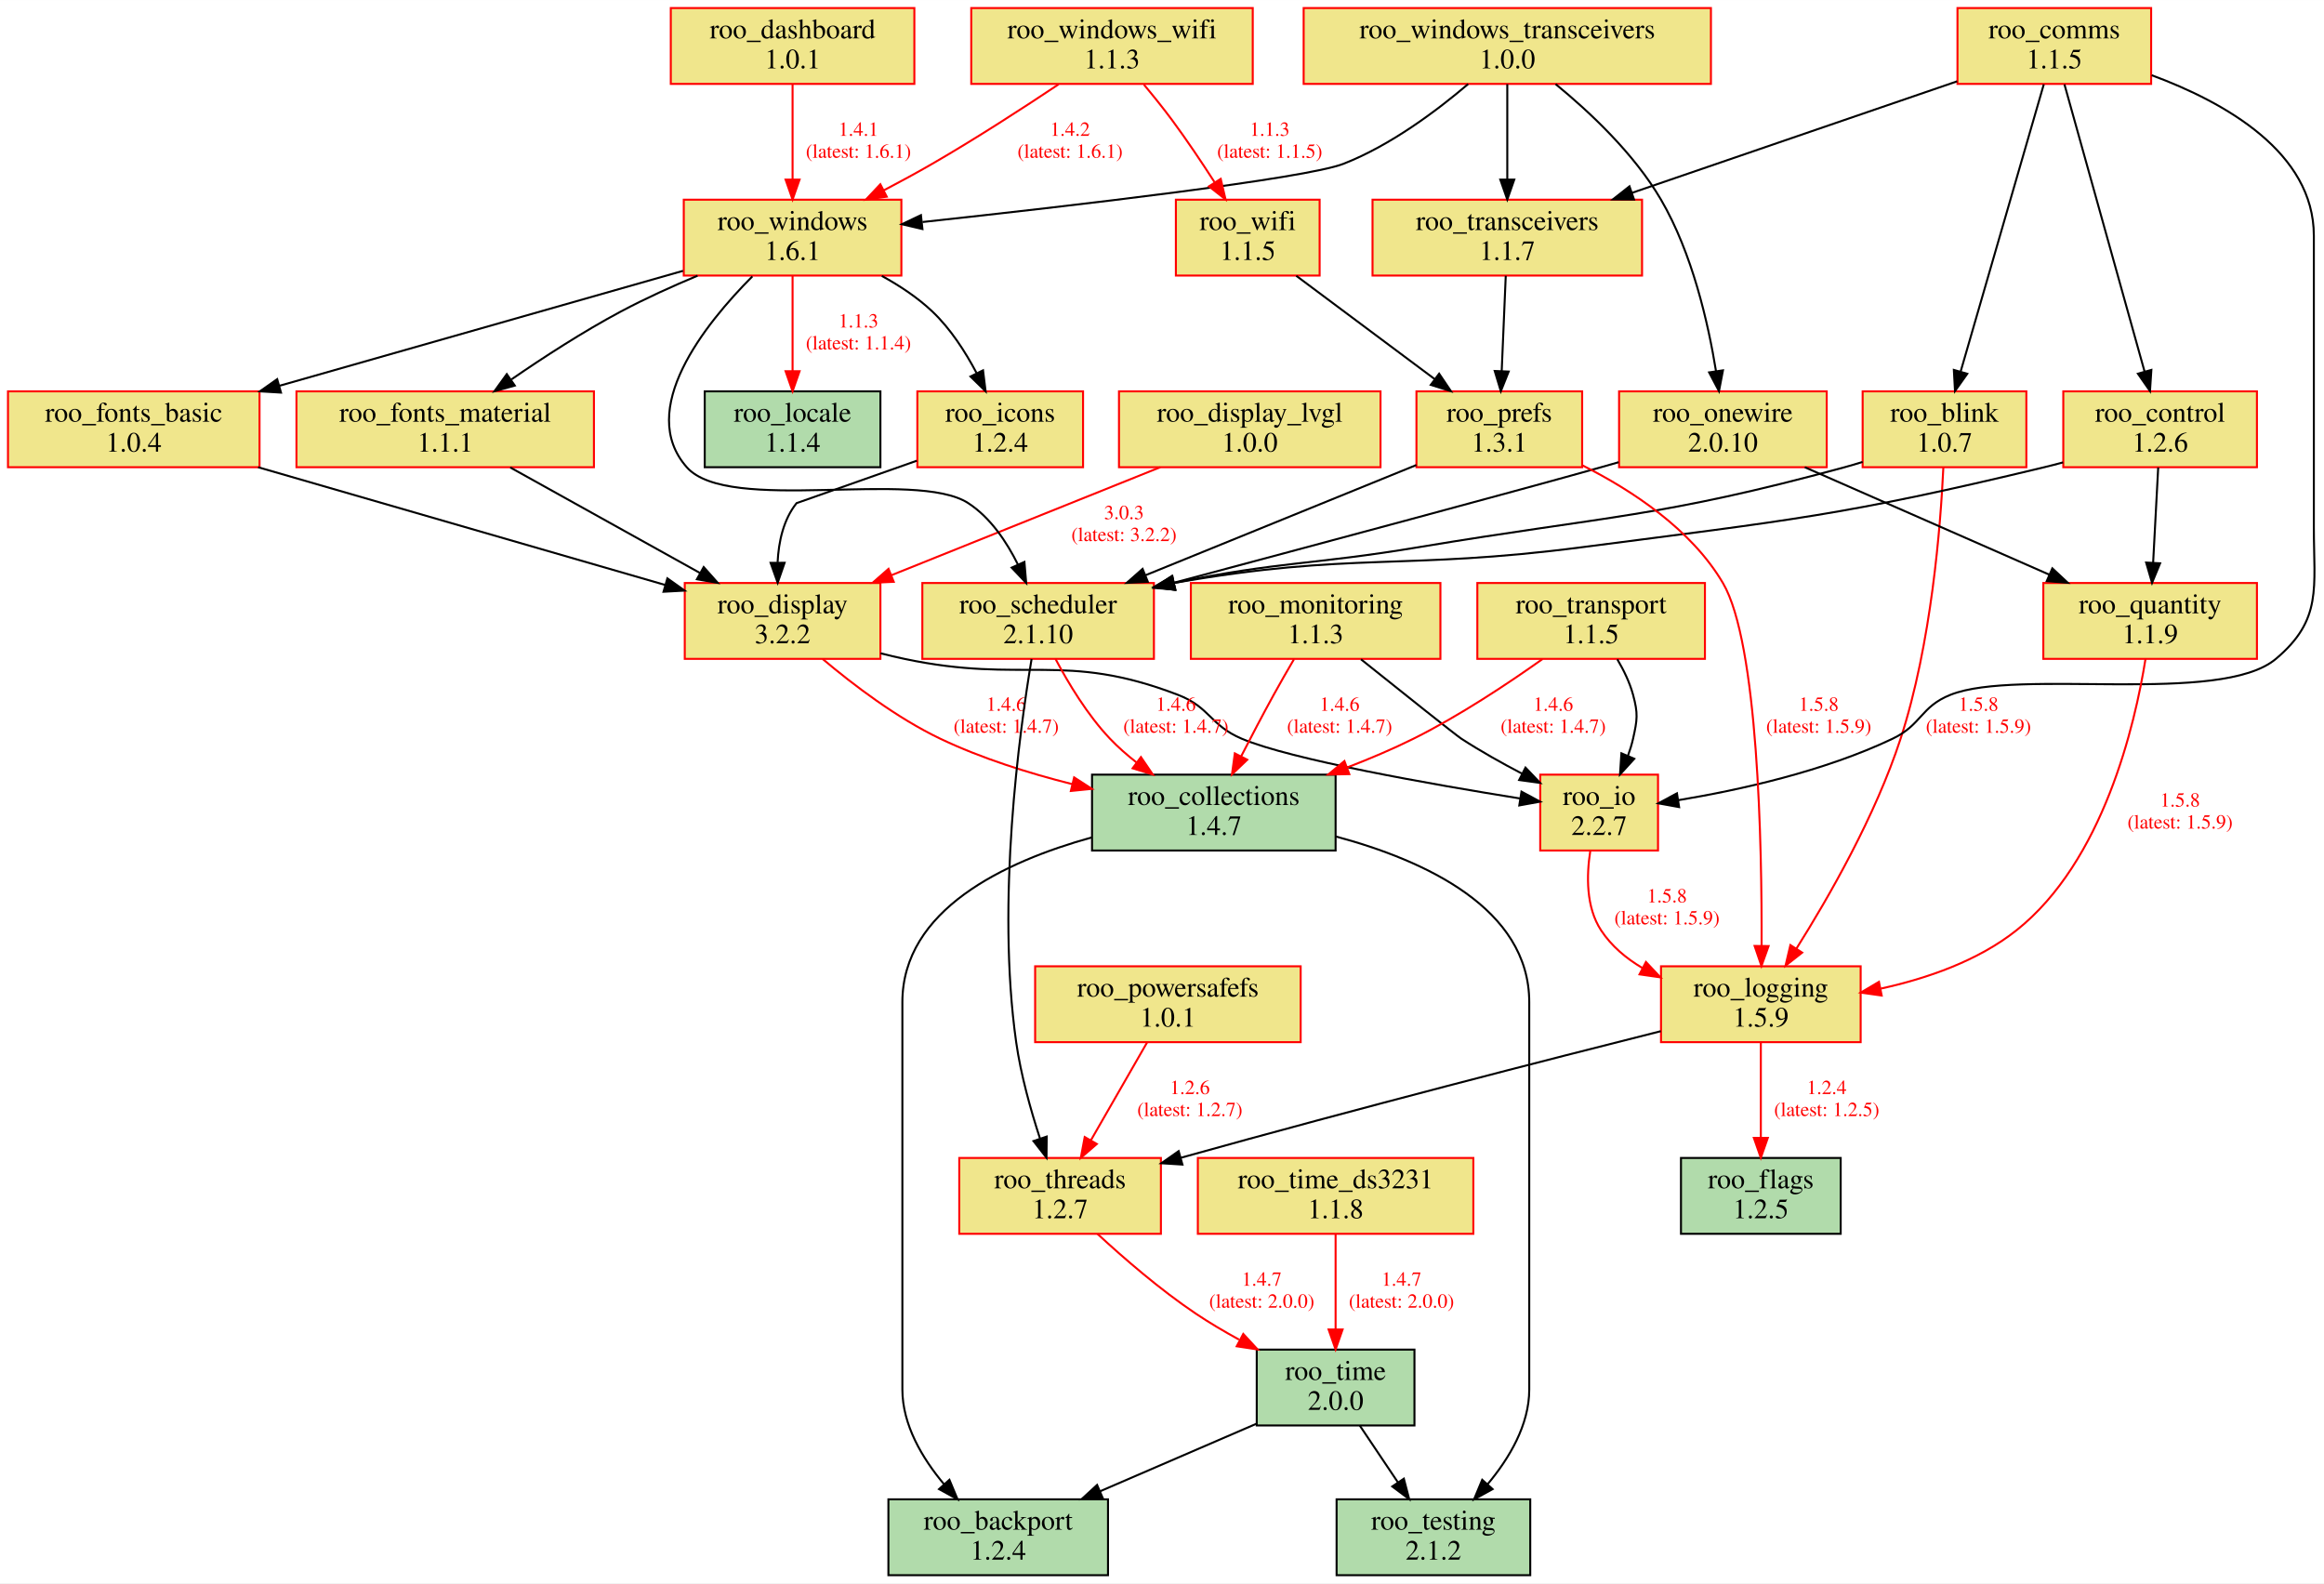
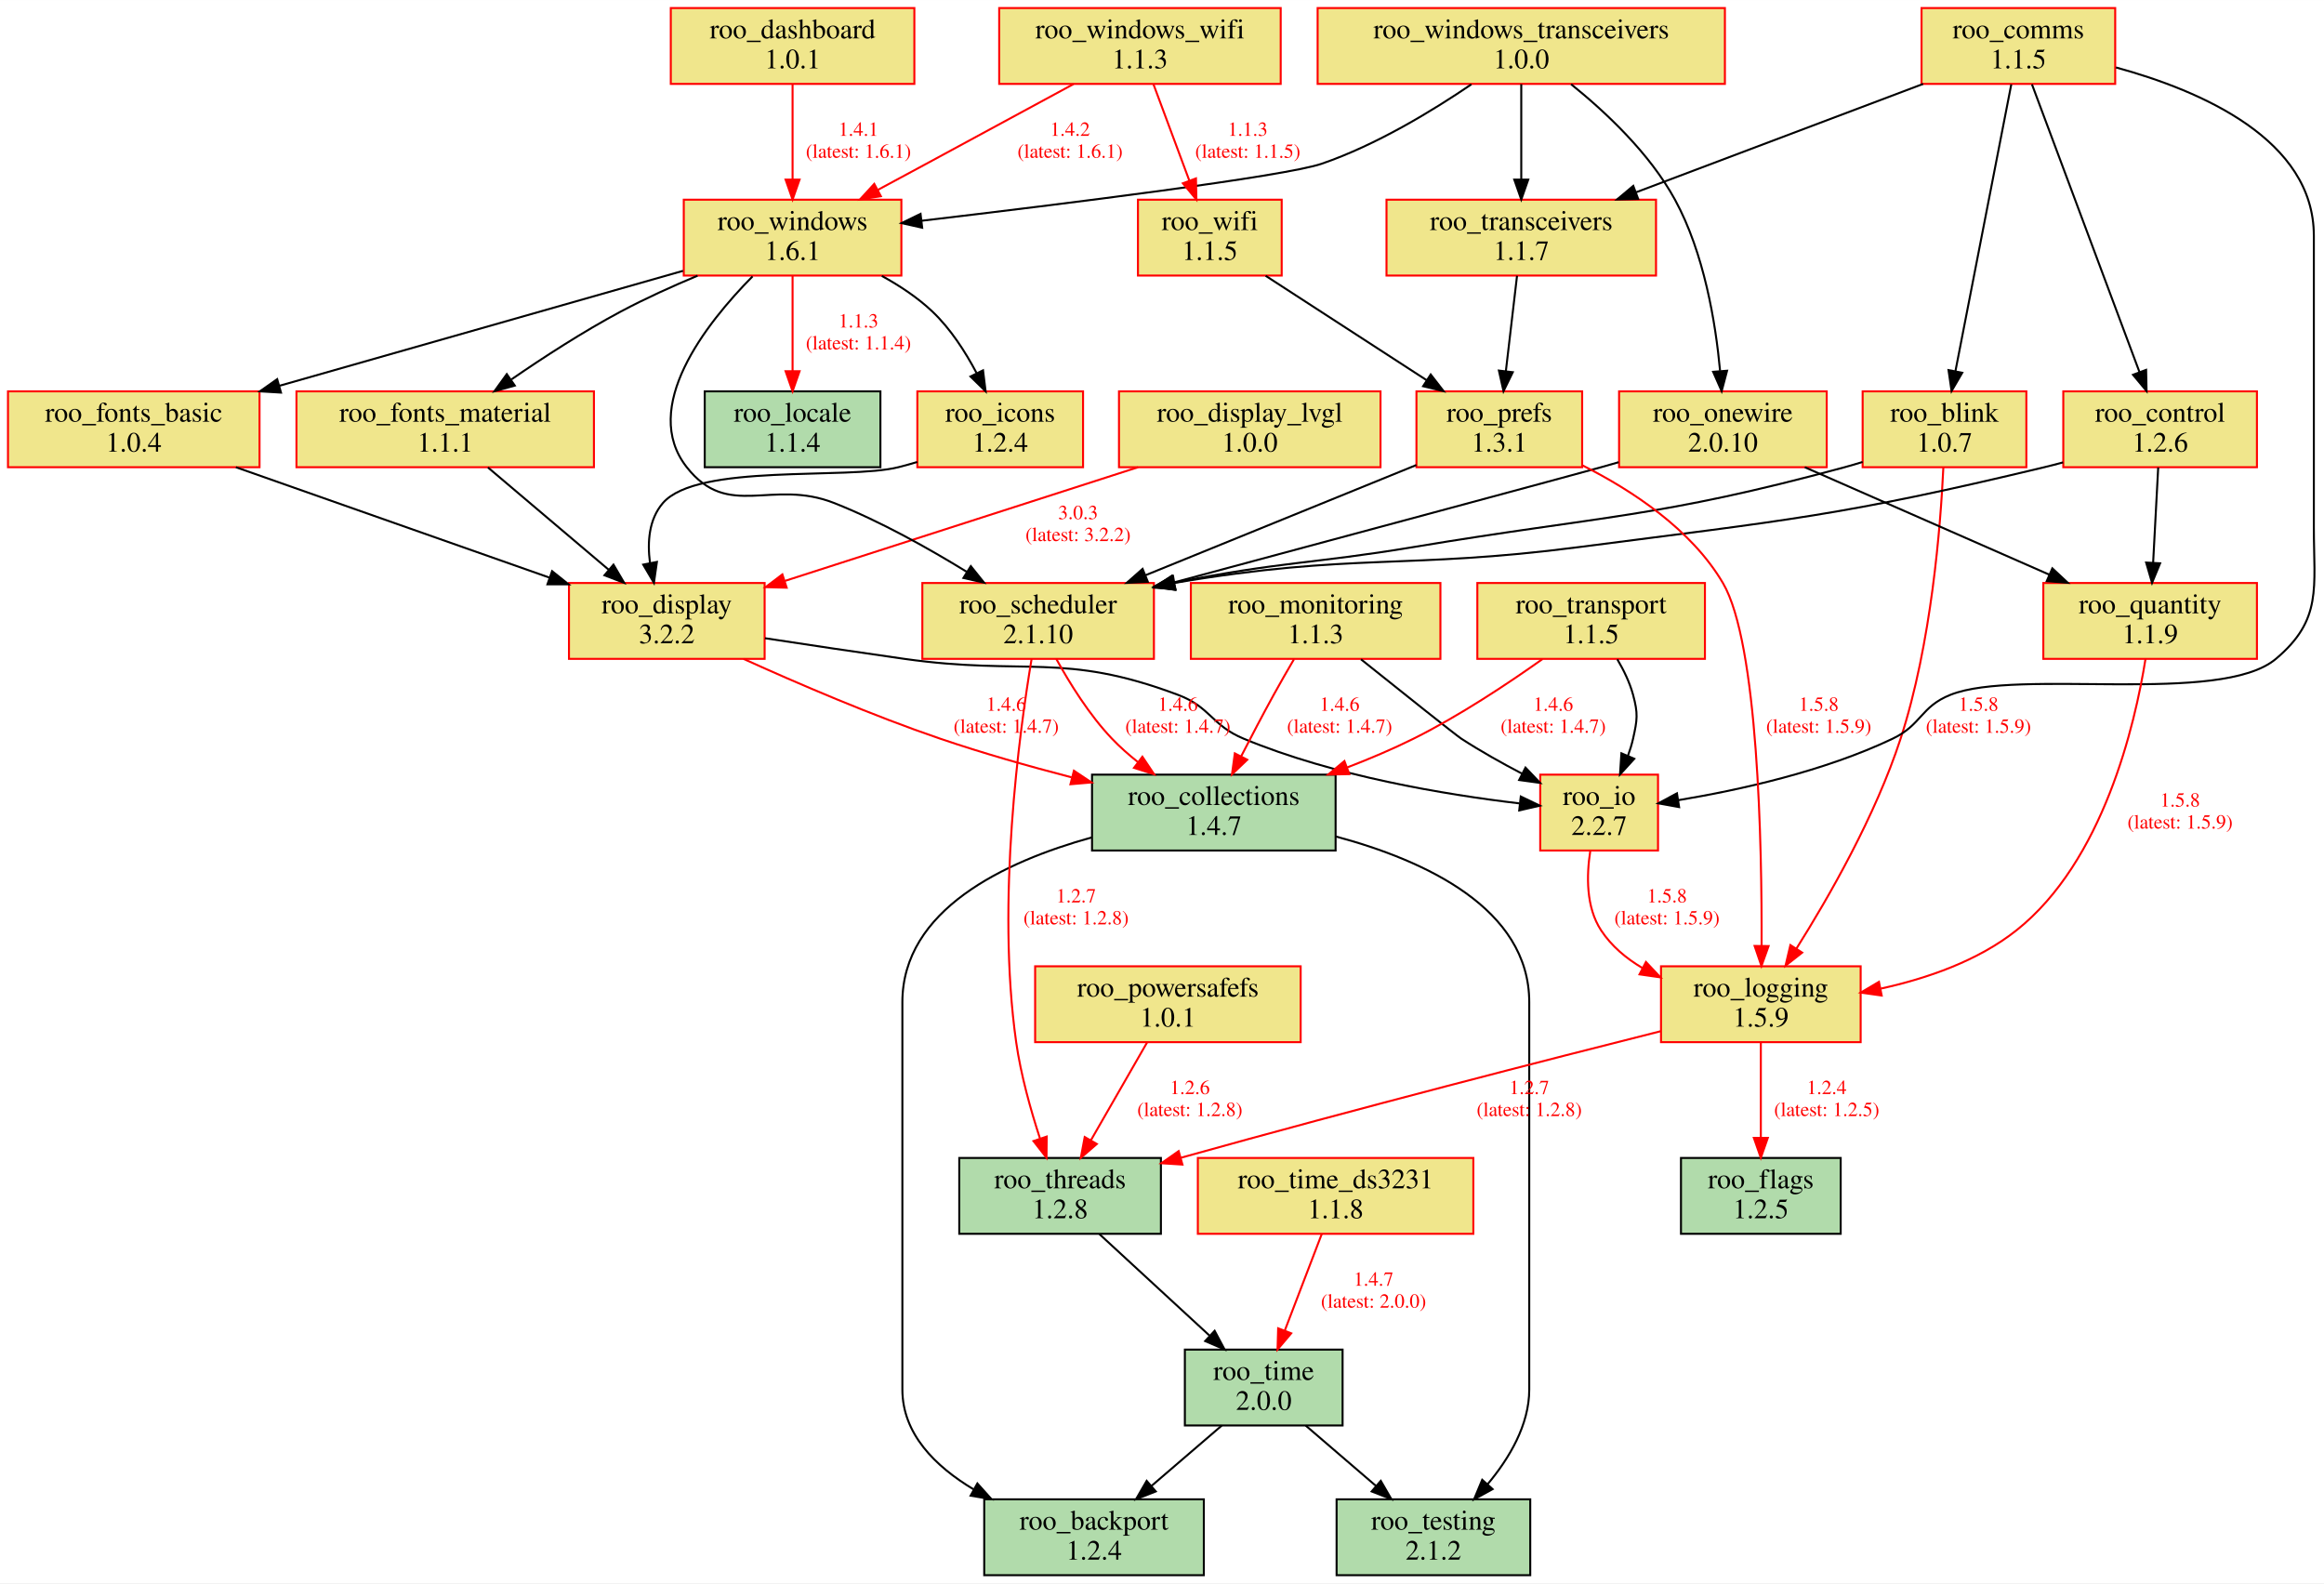
<svg xmlns="http://www.w3.org/2000/svg" width="1164pt" height="793pt" viewBox="0.00 0.00 1164.09 793.00">
  <g id="graph0" class="graph" transform="scale(1 1) rotate(0) translate(4 789)">
    <polygon fill="white" stroke="transparent" points="-4,4 -4,-789 1160.09,-789 1160.09,4 -4,4" />
    <g id="node1" class="node">
-       <polygon fill="#b1dbab" stroke="black" points="551,-38 441,-38 441,0 551,0 551,-38" />
-       <text text-anchor="middle" x="496" y="-22.8" font-family="Times,serif" font-size="14.00">roo_backport</text>
-       <text text-anchor="middle" x="496" y="-7.8" font-family="Times,serif" font-size="14.00">1.2.4</text>
+       <polygon fill="#b1dbab" stroke="black" points="599,-38 489,-38 489,0 599,0 599,-38" />
+       <text text-anchor="middle" x="544" y="-22.8" font-family="Times,serif" font-size="14.00">roo_backport</text>
+       <text text-anchor="middle" x="544" y="-7.8" font-family="Times,serif" font-size="14.00">1.2.4</text>
    </g>
    <g id="node2" class="node">
      <polygon fill="khaki" stroke="red" points="1011,-593 929,-593 929,-555 1011,-555 1011,-593" />
      <text text-anchor="middle" x="970" y="-577.8" font-family="Times,serif" font-size="14.00">roo_blink</text>
      <text text-anchor="middle" x="970" y="-562.8" font-family="Times,serif" font-size="14.00">1.0.7</text>
    </g>
    <g id="node15" class="node">
      <polygon fill="khaki" stroke="red" points="928,-305 828,-305 828,-267 928,-267 928,-305" />
      <text text-anchor="middle" x="878" y="-289.8" font-family="Times,serif" font-size="14.00">roo_logging</text>
      <text text-anchor="middle" x="878" y="-274.8" font-family="Times,serif" font-size="14.00">1.5.9</text>
    </g>
    <g id="edge1" class="edge">
      <path fill="none" stroke="red" d="M969.43,-555C968.07,-525.78 963.47,-466.51 948,-419 935.43,-380.39 912.06,-339.64 895.79,-313.81" />
      <polygon fill="red" stroke="red" points="898.7,-311.86 890.37,-305.32 892.81,-315.63 898.7,-311.86" />
      <text text-anchor="middle" x="987" y="-433" font-family="Times,serif" font-size="10.00" fill="red">1.5.8</text>
      <text text-anchor="middle" x="987" y="-422" font-family="Times,serif" font-size="10.00" fill="red">(latest: 1.5.9)</text>
    </g>
    <g id="node21" class="node">
      <polygon fill="khaki" stroke="red" points="574,-497 458,-497 458,-459 574,-459 574,-497" />
      <text text-anchor="middle" x="516" y="-481.8" font-family="Times,serif" font-size="14.00">roo_scheduler</text>
      <text text-anchor="middle" x="516" y="-466.8" font-family="Times,serif" font-size="14.00">2.1.10</text>
    </g>
    <g id="edge2" class="edge">
-       <path fill="none" stroke="black" d="M928.97,-557.64C925.95,-556.69 922.94,-555.8 920,-555 827.06,-529.72 802.01,-530.87 707,-515 652.51,-505.9 638.13,-508.09 584,-497 583.9,-496.98 583.8,-496.96 583.7,-496.94" />
-       <polygon fill="black" stroke="black" points="584.65,-493.56 574.14,-494.85 583.16,-500.4 584.65,-493.56" />
+       <path fill="none" stroke="black" d="M928.97,-557.63C925.95,-556.68 922.94,-555.8 920,-555 825.76,-529.49 800.3,-531.07 704,-515 653.41,-506.56 637.96,-507.88 584.13,-497.1" />
+       <polygon fill="black" stroke="black" points="584.51,-493.6 574.01,-495.02 583.1,-500.46 584.51,-493.6" />
    </g>
    <g id="node3" class="node">
      <polygon fill="#b1dbab" stroke="black" points="665,-401 543,-401 543,-363 665,-363 665,-401" />
      <text text-anchor="middle" x="604" y="-385.8" font-family="Times,serif" font-size="14.00">roo_collections</text>
      <text text-anchor="middle" x="604" y="-370.8" font-family="Times,serif" font-size="14.00">1.4.7</text>
    </g>
    <g id="edge4" class="edge">
-       <path fill="none" stroke="black" d="M542.79,-369.54C499.09,-357.41 448,-333.32 448,-287 448,-287 448,-287 448,-93 448,-75.29 457.99,-58.55 468.85,-45.58" />
-       <polygon fill="black" stroke="black" points="471.56,-47.79 475.64,-38.01 466.36,-43.11 471.56,-47.79" />
+       <path fill="none" stroke="black" d="M542.79,-369.54C499.09,-357.41 448,-333.32 448,-287 448,-287 448,-287 448,-93 448,-70.85 464.4,-54.54 483.64,-43.02" />
+       <polygon fill="black" stroke="black" points="485.56,-45.96 492.63,-38.07 482.18,-39.83 485.56,-45.96" />
    </g>
    <g id="node22" class="node">
      <polygon fill="#b1dbab" stroke="black" points="762.5,-38 665.5,-38 665.5,0 762.5,0 762.5,-38" />
      <text text-anchor="middle" x="714" y="-22.8" font-family="Times,serif" font-size="14.00">roo_testing</text>
      <text text-anchor="middle" x="714" y="-7.8" font-family="Times,serif" font-size="14.00">2.1.2</text>
    </g>
    <g id="edge3" class="edge">
      <path fill="none" stroke="black" d="M665.09,-370.03C709.55,-358.11 762,-334.08 762,-287 762,-287 762,-287 762,-93 762,-75.29 752.01,-58.55 741.15,-45.58" />
      <polygon fill="black" stroke="black" points="743.64,-43.11 734.36,-38.01 738.44,-47.79 743.64,-43.11" />
    </g>
    <g id="node4" class="node">
-       <polygon fill="khaki" stroke="red" points="1073.5,-785 976.5,-785 976.5,-747 1073.5,-747 1073.5,-785" />
-       <text text-anchor="middle" x="1025" y="-769.8" font-family="Times,serif" font-size="14.00">roo_comms</text>
-       <text text-anchor="middle" x="1025" y="-754.8" font-family="Times,serif" font-size="14.00">1.1.5</text>
+       <polygon fill="khaki" stroke="red" points="1055.5,-785 958.5,-785 958.5,-747 1055.5,-747 1055.5,-785" />
+       <text text-anchor="middle" x="1007" y="-769.8" font-family="Times,serif" font-size="14.00">roo_comms</text>
+       <text text-anchor="middle" x="1007" y="-754.8" font-family="Times,serif" font-size="14.00">1.1.5</text>
    </g>
    <g id="edge5" class="edge">
-       <path fill="none" stroke="black" d="M1019.73,-746.78C1010.08,-713.44 989.52,-642.43 978.09,-602.94" />
-       <polygon fill="black" stroke="black" points="981.4,-601.8 975.26,-593.16 974.68,-603.74 981.4,-601.8" />
+       <path fill="none" stroke="black" d="M1003.45,-746.78C996.97,-713.52 983.19,-642.73 975.49,-603.2" />
+       <polygon fill="black" stroke="black" points="978.88,-602.31 973.54,-593.16 972.01,-603.65 978.88,-602.31" />
    </g>
    <g id="node5" class="node">
      <polygon fill="khaki" stroke="red" points="1126.5,-593 1029.5,-593 1029.5,-555 1126.5,-555 1126.5,-593" />
      <text text-anchor="middle" x="1078" y="-577.8" font-family="Times,serif" font-size="14.00">roo_control</text>
      <text text-anchor="middle" x="1078" y="-562.8" font-family="Times,serif" font-size="14.00">1.2.6</text>
    </g>
    <g id="edge6" class="edge">
-       <path fill="none" stroke="black" d="M1030.08,-746.78C1039.38,-713.44 1059.19,-642.43 1070.21,-602.94" />
-       <polygon fill="black" stroke="black" points="1073.62,-603.74 1072.93,-593.16 1066.88,-601.85 1073.62,-603.74" />
+       <path fill="none" stroke="black" d="M1013.81,-746.78C1026.29,-713.37 1052.92,-642.13 1067.65,-602.69" />
+       <polygon fill="black" stroke="black" points="1070.99,-603.76 1071.21,-593.16 1064.43,-601.31 1070.99,-603.76" />
    </g>
    <g id="node13" class="node">
      <polygon fill="khaki" stroke="red" points="826.5,-401 767.5,-401 767.5,-363 826.5,-363 826.5,-401" />
      <text text-anchor="middle" x="797" y="-385.8" font-family="Times,serif" font-size="14.00">roo_io</text>
      <text text-anchor="middle" x="797" y="-370.8" font-family="Times,serif" font-size="14.00">2.2.7</text>
    </g>
    <g id="edge7" class="edge">
-       <path fill="none" stroke="black" d="M1073.78,-751.35C1110.67,-737.7 1155,-712.64 1155,-671 1155,-671 1155,-671 1155,-525 1155,-494.48 1159.34,-478.67 1136,-459 1108.13,-435.52 1006.85,-454.5 973,-441 957.97,-435.01 958.61,-425.96 944,-419 909.73,-402.67 867.33,-393.31 836.88,-388.25" />
+       <path fill="none" stroke="black" d="M1055.87,-755.25C1098.98,-743.47 1155,-718.94 1155,-671 1155,-671 1155,-671 1155,-525 1155,-494.48 1159.34,-478.67 1136,-459 1108.13,-435.52 1006.85,-454.5 973,-441 957.97,-435.01 958.61,-425.96 944,-419 909.73,-402.67 867.33,-393.31 836.88,-388.25" />
      <polygon fill="black" stroke="black" points="837.07,-384.74 826.64,-386.63 835.98,-391.65 837.07,-384.74" />
    </g>
    <g id="node26" class="node">
-       <polygon fill="khaki" stroke="red" points="818.5,-689 683.5,-689 683.5,-651 818.5,-651 818.5,-689" />
-       <text text-anchor="middle" x="751" y="-673.8" font-family="Times,serif" font-size="14.00">roo_transceivers</text>
-       <text text-anchor="middle" x="751" y="-658.8" font-family="Times,serif" font-size="14.00">1.1.7</text>
+       <polygon fill="khaki" stroke="red" points="825.5,-689 690.5,-689 690.5,-651 825.5,-651 825.5,-689" />
+       <text text-anchor="middle" x="758" y="-673.8" font-family="Times,serif" font-size="14.00">roo_transceivers</text>
+       <text text-anchor="middle" x="758" y="-658.8" font-family="Times,serif" font-size="14.00">1.1.7</text>
    </g>
    <g id="edge8" class="edge">
-       <path fill="none" stroke="black" d="M976.33,-748.3C930.92,-732.72 862.93,-709.4 813.51,-692.45" />
-       <polygon fill="black" stroke="black" points="814.49,-689.08 803.89,-689.15 812.21,-695.7 814.49,-689.08" />
+       <path fill="none" stroke="black" d="M959.28,-746.99C918.32,-731.52 859.17,-709.19 815.58,-692.74" />
+       <polygon fill="black" stroke="black" points="816.57,-689.37 805.98,-689.11 814.1,-695.92 816.57,-689.37" />
    </g>
    <g id="node20" class="node">
      <polygon fill="khaki" stroke="red" points="1126.5,-497 1019.5,-497 1019.5,-459 1126.5,-459 1126.5,-497" />
      <text text-anchor="middle" x="1073" y="-481.8" font-family="Times,serif" font-size="14.00">roo_quantity</text>
      <text text-anchor="middle" x="1073" y="-466.8" font-family="Times,serif" font-size="14.00">1.1.9</text>
    </g>
    <g id="edge9" class="edge">
      <path fill="none" stroke="black" d="M1077.04,-554.88C1076.32,-541.35 1075.32,-522.62 1074.5,-507.15" />
      <polygon fill="black" stroke="black" points="1077.99,-506.87 1073.96,-497.07 1071,-507.24 1077.99,-506.87" />
    </g>
    <g id="edge10" class="edge">
-       <path fill="none" stroke="black" d="M1029.39,-557.41C1026.23,-556.55 1023.08,-555.74 1020,-555 918.7,-530.62 892.32,-528.46 789,-515 698.3,-503.19 674.09,-512.76 584,-497 583.9,-496.98 583.8,-496.96 583.7,-496.95" />
-       <polygon fill="black" stroke="black" points="584.58,-493.55 574.09,-495.08 583.24,-500.42 584.58,-493.55" />
+       <path fill="none" stroke="black" d="M1029.39,-557.41C1026.23,-556.55 1023.08,-555.74 1020,-555 917.83,-530.49 891.2,-528.52 787,-515 699.91,-503.7 674.4,-512.22 584.43,-497.07" />
+       <polygon fill="black" stroke="black" points="584.78,-493.58 574.33,-495.31 583.58,-500.47 584.78,-493.58" />
    </g>
    <g id="node6" class="node">
      <polygon fill="khaki" stroke="red" points="454,-785 332,-785 332,-747 454,-747 454,-785" />
      <text text-anchor="middle" x="393" y="-769.8" font-family="Times,serif" font-size="14.00">roo_dashboard</text>
      <text text-anchor="middle" x="393" y="-754.8" font-family="Times,serif" font-size="14.00">1.0.1</text>
    </g>
    <g id="node29" class="node">
      <polygon fill="khaki" stroke="red" points="447.5,-689 338.5,-689 338.5,-651 447.5,-651 447.5,-689" />
      <text text-anchor="middle" x="393" y="-673.8" font-family="Times,serif" font-size="14.00">roo_windows</text>
      <text text-anchor="middle" x="393" y="-658.8" font-family="Times,serif" font-size="14.00">1.6.1</text>
    </g>
    <g id="edge11" class="edge">
      <path fill="none" stroke="red" d="M393,-746.88C393,-733.35 393,-714.62 393,-699.15" />
      <polygon fill="red" stroke="red" points="396.5,-699.07 393,-689.07 389.5,-699.07 396.5,-699.07" />
      <text text-anchor="middle" x="426" y="-721" font-family="Times,serif" font-size="10.00" fill="red">1.4.1</text>
      <text text-anchor="middle" x="426" y="-710" font-family="Times,serif" font-size="10.00" fill="red">(latest: 1.6.1)</text>
    </g>
    <g id="node7" class="node">
-       <polygon fill="khaki" stroke="red" points="437,-497 339,-497 339,-459 437,-459 437,-497" />
-       <text text-anchor="middle" x="388" y="-481.8" font-family="Times,serif" font-size="14.00">roo_display</text>
-       <text text-anchor="middle" x="388" y="-466.8" font-family="Times,serif" font-size="14.00">3.2.2</text>
+       <polygon fill="khaki" stroke="red" points="379,-497 281,-497 281,-459 379,-459 379,-497" />
+       <text text-anchor="middle" x="330" y="-481.8" font-family="Times,serif" font-size="14.00">roo_display</text>
+       <text text-anchor="middle" x="330" y="-466.8" font-family="Times,serif" font-size="14.00">3.2.2</text>
    </g>
    <g id="edge12" class="edge">
-       <path fill="none" stroke="red" d="M408.07,-458.93C423.27,-446.11 445.19,-429.4 467,-419 487.6,-409.17 511.26,-401.74 533.06,-396.26" />
-       <polygon fill="red" stroke="red" points="534.03,-399.63 542.93,-393.88 532.39,-392.82 534.03,-399.63" />
+       <path fill="none" stroke="red" d="M368.4,-458.99C395.55,-446.69 433.02,-430.59 467,-419 488.1,-411.8 511.43,-405.19 532.77,-399.65" />
+       <polygon fill="red" stroke="red" points="533.92,-402.97 542.74,-397.1 532.19,-396.19 533.92,-402.97" />
      <text text-anchor="middle" x="500" y="-433" font-family="Times,serif" font-size="10.00" fill="red">1.4.6</text>
      <text text-anchor="middle" x="500" y="-422" font-family="Times,serif" font-size="10.00" fill="red">(latest: 1.4.7)</text>
    </g>
    <g id="edge13" class="edge">
-       <path fill="none" stroke="black" d="M437.1,-461.79C441.11,-460.77 445.11,-459.82 449,-459 509.08,-446.27 528.67,-463 586,-441 602.11,-434.82 602.11,-425.73 618,-419 642.64,-408.57 712.65,-396.24 757.46,-389.05" />
-       <polygon fill="black" stroke="black" points="758.11,-392.49 767.44,-387.47 757.01,-385.58 758.11,-392.49" />
+       <path fill="none" stroke="black" d="M379.18,-469.34C400.61,-466.06 426.04,-462.25 449,-459 509.81,-450.41 528.51,-462.59 586,-441 602.5,-434.8 602.72,-425.76 619,-419 664.18,-400.23 719.99,-390.99 756.95,-386.62" />
+       <polygon fill="black" stroke="black" points="757.76,-390.05 767.31,-385.46 756.98,-383.09 757.76,-390.05" />
    </g>
    <g id="node8" class="node">
      <polygon fill="khaki" stroke="red" points="687.5,-593 556.5,-593 556.5,-555 687.5,-555 687.5,-593" />
      <text text-anchor="middle" x="622" y="-577.8" font-family="Times,serif" font-size="14.00">roo_display_lvgl</text>
      <text text-anchor="middle" x="622" y="-562.8" font-family="Times,serif" font-size="14.00">1.0.0</text>
    </g>
    <g id="edge14" class="edge">
-       <path fill="none" stroke="red" d="M577.16,-554.99C538.75,-539.56 483.31,-517.29 442.37,-500.84" />
-       <polygon fill="red" stroke="red" points="443.67,-497.59 433.09,-497.11 441.06,-504.09 443.67,-497.59" />
-       <text text-anchor="middle" x="559" y="-529" font-family="Times,serif" font-size="10.00" fill="red">3.0.3</text>
-       <text text-anchor="middle" x="559" y="-518" font-family="Times,serif" font-size="10.00" fill="red">(latest: 3.2.2)</text>
+       <path fill="none" stroke="red" d="M566.04,-554.99C515.33,-538.66 440.83,-514.68 389.14,-498.04" />
+       <polygon fill="red" stroke="red" points="390.04,-494.65 379.45,-494.92 387.89,-501.31 390.04,-494.65" />
+       <text text-anchor="middle" x="536" y="-529" font-family="Times,serif" font-size="10.00" fill="red">3.0.3</text>
+       <text text-anchor="middle" x="536" y="-518" font-family="Times,serif" font-size="10.00" fill="red">(latest: 3.2.2)</text>
    </g>
    <g id="node9" class="node">
      <polygon fill="#b1dbab" stroke="black" points="918,-209 838,-209 838,-171 918,-171 918,-209" />
      <text text-anchor="middle" x="878" y="-193.8" font-family="Times,serif" font-size="14.00">roo_flags</text>
      <text text-anchor="middle" x="878" y="-178.8" font-family="Times,serif" font-size="14.00">1.2.5</text>
    </g>
    <g id="node10" class="node">
      <polygon fill="khaki" stroke="red" points="126,-593 0,-593 0,-555 126,-555 126,-593" />
      <text text-anchor="middle" x="63" y="-577.8" font-family="Times,serif" font-size="14.00">roo_fonts_basic</text>
      <text text-anchor="middle" x="63" y="-562.8" font-family="Times,serif" font-size="14.00">1.0.4</text>
    </g>
    <g id="edge15" class="edge">
-       <path fill="none" stroke="black" d="M125.28,-554.99C184.08,-537.98 271.61,-512.66 329.24,-496" />
-       <polygon fill="black" stroke="black" points="330.29,-499.33 338.93,-493.19 328.35,-492.61 330.29,-499.33" />
+       <path fill="none" stroke="black" d="M114.16,-554.99C159.07,-539.18 224.37,-516.19 271.37,-499.64" />
+       <polygon fill="black" stroke="black" points="272.54,-502.94 280.81,-496.32 270.22,-496.34 272.54,-502.94" />
    </g>
    <g id="node11" class="node">
      <polygon fill="khaki" stroke="red" points="293.5,-593 144.5,-593 144.5,-555 293.5,-555 293.5,-593" />
      <text text-anchor="middle" x="219" y="-577.8" font-family="Times,serif" font-size="14.00">roo_fonts_material</text>
      <text text-anchor="middle" x="219" y="-562.8" font-family="Times,serif" font-size="14.00">1.1.1</text>
    </g>
    <g id="edge16" class="edge">
-       <path fill="none" stroke="black" d="M251.58,-554.88C278.71,-539.79 317.47,-518.23 346.76,-501.94" />
-       <polygon fill="black" stroke="black" points="348.48,-504.99 355.52,-497.07 345.07,-498.87 348.48,-504.99" />
+       <path fill="none" stroke="black" d="M240.4,-554.88C257.6,-540.31 281.93,-519.71 300.9,-503.64" />
+       <polygon fill="black" stroke="black" points="303.29,-506.2 308.66,-497.07 298.77,-500.86 303.29,-506.2" />
    </g>
    <g id="node12" class="node">
      <polygon fill="khaki" stroke="red" points="538.5,-593 455.5,-593 455.5,-555 538.5,-555 538.5,-593" />
      <text text-anchor="middle" x="497" y="-577.8" font-family="Times,serif" font-size="14.00">roo_icons</text>
      <text text-anchor="middle" x="497" y="-562.8" font-family="Times,serif" font-size="14.00">1.2.4</text>
    </g>
    <g id="edge17" class="edge">
-       <path fill="none" stroke="black" d="M455.22,-558.25C427.05,-548.31 395,-537 395,-537 388.41,-528.78 386.01,-517.67 385.5,-507.38" />
-       <polygon fill="black" stroke="black" points="389,-507.12 385.54,-497.11 382,-507.1 389,-507.12" />
+       <path fill="none" stroke="black" d="M455.45,-557.62C452.27,-556.66 449.1,-555.78 446,-555 420.27,-548.56 345.28,-557.12 328,-537 321.06,-528.92 320.19,-517.62 321.57,-507.13" />
+       <polygon fill="black" stroke="black" points="325.05,-507.56 323.55,-497.07 318.18,-506.21 325.05,-507.56" />
    </g>
    <g id="edge18" class="edge">
      <path fill="none" stroke="red" d="M792.57,-362.79C790.66,-350.55 790.35,-334.61 798,-323 803.17,-315.15 810.49,-309 818.63,-304.18" />
      <polygon fill="red" stroke="red" points="820.46,-307.17 827.72,-299.45 817.23,-300.96 820.46,-307.17" />
      <text text-anchor="middle" x="831" y="-337" font-family="Times,serif" font-size="10.00" fill="red">1.5.8</text>
      <text text-anchor="middle" x="831" y="-326" font-family="Times,serif" font-size="10.00" fill="red">(latest: 1.5.9)</text>
    </g>
    <g id="node14" class="node">
      <polygon fill="#b1dbab" stroke="black" points="437,-593 349,-593 349,-555 437,-555 437,-593" />
      <text text-anchor="middle" x="393" y="-577.8" font-family="Times,serif" font-size="14.00">roo_locale</text>
      <text text-anchor="middle" x="393" y="-562.8" font-family="Times,serif" font-size="14.00">1.1.4</text>
    </g>
    <g id="edge19" class="edge">
      <path fill="none" stroke="red" d="M878,-266.88C878,-253.35 878,-234.62 878,-219.15" />
      <polygon fill="red" stroke="red" points="881.5,-219.07 878,-209.07 874.5,-219.07 881.5,-219.07" />
      <text text-anchor="middle" x="911" y="-241" font-family="Times,serif" font-size="10.00" fill="red">1.2.4</text>
      <text text-anchor="middle" x="911" y="-230" font-family="Times,serif" font-size="10.00" fill="red">(latest: 1.2.5)</text>
    </g>
    <g id="node23" class="node">
-       <polygon fill="khaki" stroke="red" points="577.5,-209 476.5,-209 476.5,-171 577.5,-171 577.5,-209" />
+       <polygon fill="#b1dbab" stroke="black" points="577.5,-209 476.5,-209 476.5,-171 577.5,-171 577.5,-209" />
      <text text-anchor="middle" x="527" y="-193.8" font-family="Times,serif" font-size="14.00">roo_threads</text>
-       <text text-anchor="middle" x="527" y="-178.8" font-family="Times,serif" font-size="14.00">1.2.7</text>
+       <text text-anchor="middle" x="527" y="-178.8" font-family="Times,serif" font-size="14.00">1.2.8</text>
    </g>
    <g id="edge20" class="edge">
-       <path fill="none" stroke="black" d="M827.9,-272.5C771.85,-258.38 678.09,-234.38 587.58,-209.12" />
-       <polygon fill="black" stroke="black" points="588.28,-205.68 577.7,-206.35 586.39,-212.42 588.28,-205.68" />
+       <path fill="none" stroke="red" d="M827.9,-272.5C771.85,-258.38 678.09,-234.38 587.58,-209.12" />
+       <polygon fill="red" stroke="red" points="588.28,-205.68 577.7,-206.35 586.39,-212.42 588.28,-205.68" />
+       <text text-anchor="middle" x="762" y="-241" font-family="Times,serif" font-size="10.00" fill="red">1.2.7</text>
+       <text text-anchor="middle" x="762" y="-230" font-family="Times,serif" font-size="10.00" fill="red">(latest: 1.2.8)</text>
    </g>
    <g id="node16" class="node">
      <polygon fill="khaki" stroke="red" points="717.5,-497 592.5,-497 592.5,-459 717.5,-459 717.5,-497" />
      <text text-anchor="middle" x="655" y="-481.8" font-family="Times,serif" font-size="14.00">roo_monitoring</text>
      <text text-anchor="middle" x="655" y="-466.8" font-family="Times,serif" font-size="14.00">1.1.3</text>
    </g>
    <g id="edge21" class="edge">
      <path fill="none" stroke="red" d="M644.14,-458.79C640.82,-453.12 637.21,-446.83 634,-441 628.49,-430.99 622.67,-419.87 617.64,-410.07" />
      <polygon fill="red" stroke="red" points="620.75,-408.47 613.09,-401.15 614.52,-411.65 620.75,-408.47" />
      <text text-anchor="middle" x="667" y="-433" font-family="Times,serif" font-size="10.00" fill="red">1.4.6</text>
      <text text-anchor="middle" x="667" y="-422" font-family="Times,serif" font-size="10.00" fill="red">(latest: 1.4.7)</text>
    </g>
    <g id="edge22" class="edge">
      <path fill="none" stroke="black" d="M677.72,-458.77C698.14,-442.43 725.32,-420.74 728,-419 737.54,-412.8 748.27,-406.78 758.38,-401.5" />
      <polygon fill="black" stroke="black" points="760.12,-404.54 767.43,-396.87 756.94,-398.31 760.12,-404.54" />
    </g>
    <g id="node17" class="node">
      <polygon fill="khaki" stroke="red" points="911,-593 807,-593 807,-555 911,-555 911,-593" />
      <text text-anchor="middle" x="859" y="-577.8" font-family="Times,serif" font-size="14.00">roo_onewire</text>
      <text text-anchor="middle" x="859" y="-562.8" font-family="Times,serif" font-size="14.00">2.0.10</text>
    </g>
    <g id="edge24" class="edge">
      <path fill="none" stroke="black" d="M900.01,-554.99C934.92,-539.65 985.2,-517.57 1022.56,-501.15" />
      <polygon fill="black" stroke="black" points="1024.02,-504.34 1031.77,-497.11 1021.2,-497.93 1024.02,-504.34" />
    </g>
    <g id="edge23" class="edge">
-       <path fill="none" stroke="black" d="M806.78,-557.5C803.81,-556.65 800.87,-555.81 798,-555 758.12,-543.74 654.19,-515.88 584.27,-497.2" />
-       <polygon fill="black" stroke="black" points="584.78,-493.71 574.21,-494.51 582.97,-500.48 584.78,-493.71" />
+       <path fill="none" stroke="black" d="M806.78,-557.5C803.81,-556.65 800.87,-555.81 798,-555 787.53,-552.04 664.31,-518.88 584.25,-497.35" />
+       <polygon fill="black" stroke="black" points="584.79,-493.87 574.23,-494.65 582.97,-500.63 584.79,-493.87" />
    </g>
    <g id="node18" class="node">
      <polygon fill="khaki" stroke="red" points="647.5,-305 514.5,-305 514.5,-267 647.5,-267 647.5,-305" />
      <text text-anchor="middle" x="581" y="-289.8" font-family="Times,serif" font-size="14.00">roo_powersafefs</text>
      <text text-anchor="middle" x="581" y="-274.8" font-family="Times,serif" font-size="14.00">1.0.1</text>
    </g>
    <g id="edge25" class="edge">
      <path fill="none" stroke="red" d="M570.59,-266.88C562.59,-252.96 551.43,-233.53 542.41,-217.82" />
      <polygon fill="red" stroke="red" points="545.4,-216 537.38,-209.07 539.33,-219.48 545.4,-216" />
      <text text-anchor="middle" x="592" y="-241" font-family="Times,serif" font-size="10.00" fill="red">1.2.6</text>
-       <text text-anchor="middle" x="592" y="-230" font-family="Times,serif" font-size="10.00" fill="red">(latest: 1.2.7)</text>
+       <text text-anchor="middle" x="592" y="-230" font-family="Times,serif" font-size="10.00" fill="red">(latest: 1.2.8)</text>
    </g>
    <g id="node19" class="node">
      <polygon fill="khaki" stroke="red" points="788.5,-593 705.5,-593 705.5,-555 788.5,-555 788.5,-593" />
      <text text-anchor="middle" x="747" y="-577.8" font-family="Times,serif" font-size="14.00">roo_prefs</text>
      <text text-anchor="middle" x="747" y="-562.8" font-family="Times,serif" font-size="14.00">1.3.1</text>
    </g>
    <g id="edge26" class="edge">
      <path fill="none" stroke="red" d="M788.73,-555.87C813.52,-543.39 843.14,-523.93 859,-497 876.7,-466.95 878.58,-365.32 878.38,-315.29" />
      <polygon fill="red" stroke="red" points="881.88,-315.14 878.31,-305.16 874.88,-315.19 881.88,-315.14" />
      <text text-anchor="middle" x="907" y="-433" font-family="Times,serif" font-size="10.00" fill="red">1.5.8</text>
      <text text-anchor="middle" x="907" y="-422" font-family="Times,serif" font-size="10.00" fill="red">(latest: 1.5.9)</text>
    </g>
    <g id="edge27" class="edge">
      <path fill="none" stroke="black" d="M705.44,-556.09C667.47,-540.64 611.13,-517.71 569.76,-500.88" />
      <polygon fill="black" stroke="black" points="570.96,-497.59 560.38,-497.06 568.32,-504.07 570.96,-497.59" />
    </g>
    <g id="edge28" class="edge">
      <path fill="none" stroke="red" d="M1070.68,-458.95C1065.46,-426.29 1049.64,-357.59 1006,-323 986.7,-307.7 961.25,-298.9 938.13,-293.84" />
      <polygon fill="red" stroke="red" points="938.53,-290.35 928.04,-291.83 937.17,-297.22 938.53,-290.35" />
      <text text-anchor="middle" x="1088" y="-385" font-family="Times,serif" font-size="10.00" fill="red">1.5.8</text>
      <text text-anchor="middle" x="1088" y="-374" font-family="Times,serif" font-size="10.00" fill="red">(latest: 1.5.9)</text>
    </g>
    <g id="edge29" class="edge">
-       <path fill="none" stroke="red" d="M524.71,-458.94C531.15,-446.78 540.73,-430.85 552,-419 556.02,-414.77 560.62,-410.74 565.38,-407.02" />
-       <polygon fill="red" stroke="red" points="567.49,-409.81 573.46,-401.05 563.33,-404.18 567.49,-409.81" />
-       <text text-anchor="middle" x="585" y="-433" font-family="Times,serif" font-size="10.00" fill="red">1.4.6</text>
-       <text text-anchor="middle" x="585" y="-422" font-family="Times,serif" font-size="10.00" fill="red">(latest: 1.4.7)</text>
+       <path fill="none" stroke="red" d="M525.08,-458.99C531.76,-446.85 541.62,-430.92 553,-419 556.88,-414.93 561.28,-411.04 565.84,-407.41" />
+       <polygon fill="red" stroke="red" points="568.22,-409.99 574.11,-401.19 564.02,-404.4 568.22,-409.99" />
+       <text text-anchor="middle" x="586" y="-433" font-family="Times,serif" font-size="10.00" fill="red">1.4.6</text>
+       <text text-anchor="middle" x="586" y="-422" font-family="Times,serif" font-size="10.00" fill="red">(latest: 1.4.7)</text>
    </g>
    <g id="edge30" class="edge">
-       <path fill="none" stroke="black" d="M512.72,-458.92C506.62,-422.44 495,-337.49 505,-267 507.31,-250.69 512.28,-232.99 516.92,-218.78" />
-       <polygon fill="black" stroke="black" points="520.3,-219.71 520.19,-209.11 513.67,-217.46 520.3,-219.71" />
+       <path fill="none" stroke="red" d="M512.72,-458.92C506.62,-422.44 495,-337.49 505,-267 507.31,-250.69 512.28,-232.99 516.92,-218.78" />
+       <polygon fill="red" stroke="red" points="520.3,-219.71 520.19,-209.11 513.67,-217.46 520.3,-219.71" />
+       <text text-anchor="middle" x="535" y="-337" font-family="Times,serif" font-size="10.00" fill="red">1.2.7</text>
+       <text text-anchor="middle" x="535" y="-326" font-family="Times,serif" font-size="10.00" fill="red">(latest: 1.2.8)</text>
    </g>
    <g id="node24" class="node">
-       <polygon fill="#b1dbab" stroke="black" points="704.5,-113 625.5,-113 625.5,-75 704.5,-75 704.5,-113" />
-       <text text-anchor="middle" x="665" y="-97.8" font-family="Times,serif" font-size="14.00">roo_time</text>
-       <text text-anchor="middle" x="665" y="-82.8" font-family="Times,serif" font-size="14.00">2.0.0</text>
+       <polygon fill="#b1dbab" stroke="black" points="668.5,-113 589.5,-113 589.5,-75 668.5,-75 668.5,-113" />
+       <text text-anchor="middle" x="629" y="-97.8" font-family="Times,serif" font-size="14.00">roo_time</text>
+       <text text-anchor="middle" x="629" y="-82.8" font-family="Times,serif" font-size="14.00">2.0.0</text>
    </g>
    <g id="edge31" class="edge">
-       <path fill="none" stroke="red" d="M545.69,-170.99C558.84,-158.85 577.21,-142.92 595,-131 601.78,-126.45 609.22,-122.07 616.62,-118.01" />
-       <polygon fill="red" stroke="red" points="618.75,-120.85 625.94,-113.07 615.47,-114.66 618.75,-120.85" />
-       <text text-anchor="middle" x="628" y="-145" font-family="Times,serif" font-size="10.00" fill="red">1.4.7</text>
-       <text text-anchor="middle" x="628" y="-134" font-family="Times,serif" font-size="10.00" fill="red">(latest: 2.0.0)</text>
+       <path fill="none" stroke="black" d="M546.67,-170.88C562.33,-156.44 584.43,-136.07 601.79,-120.07" />
+       <polygon fill="black" stroke="black" points="604.41,-122.42 609.39,-113.07 599.67,-117.27 604.41,-122.42" />
    </g>
    <g id="edge33" class="edge">
-       <path fill="none" stroke="black" d="M625.38,-75.88C602.02,-65.8 572.22,-52.92 547.1,-42.07" />
-       <polygon fill="black" stroke="black" points="548.3,-38.78 537.73,-38.03 545.53,-45.21 548.3,-38.78" />
+       <path fill="none" stroke="black" d="M607.99,-74.96C597.36,-65.83 584.31,-54.62 572.76,-44.7" />
+       <polygon fill="black" stroke="black" points="574.93,-41.95 565.06,-38.09 570.37,-47.26 574.93,-41.95" />
    </g>
    <g id="edge32" class="edge">
-       <path fill="none" stroke="black" d="M677.11,-74.96C682.88,-66.36 689.9,-55.9 696.26,-46.43" />
-       <polygon fill="black" stroke="black" points="699.19,-48.34 701.86,-38.09 693.38,-44.44 699.19,-48.34" />
+       <path fill="none" stroke="black" d="M650.01,-74.96C660.64,-65.83 673.69,-54.62 685.24,-44.7" />
+       <polygon fill="black" stroke="black" points="687.63,-47.26 692.94,-38.09 683.07,-41.95 687.63,-47.26" />
    </g>
    <g id="node25" class="node">
      <polygon fill="khaki" stroke="red" points="734,-209 596,-209 596,-171 734,-171 734,-209" />
      <text text-anchor="middle" x="665" y="-193.8" font-family="Times,serif" font-size="14.00">roo_time_ds3231</text>
      <text text-anchor="middle" x="665" y="-178.8" font-family="Times,serif" font-size="14.00">1.1.8</text>
    </g>
    <g id="edge34" class="edge">
-       <path fill="none" stroke="red" d="M665,-170.88C665,-157.35 665,-138.62 665,-123.15" />
-       <polygon fill="red" stroke="red" points="668.5,-123.07 665,-113.07 661.5,-123.07 668.5,-123.07" />
-       <text text-anchor="middle" x="698" y="-145" font-family="Times,serif" font-size="10.00" fill="red">1.4.7</text>
-       <text text-anchor="middle" x="698" y="-134" font-family="Times,serif" font-size="10.00" fill="red">(latest: 2.0.0)</text>
+       <path fill="none" stroke="red" d="M658.06,-170.88C652.83,-157.22 645.57,-138.26 639.61,-122.71" />
+       <polygon fill="red" stroke="red" points="642.76,-121.16 635.92,-113.07 636.23,-123.66 642.76,-121.16" />
+       <text text-anchor="middle" x="684" y="-145" font-family="Times,serif" font-size="10.00" fill="red">1.4.7</text>
+       <text text-anchor="middle" x="684" y="-134" font-family="Times,serif" font-size="10.00" fill="red">(latest: 2.0.0)</text>
    </g>
    <g id="edge35" class="edge">
-       <path fill="none" stroke="black" d="M750.23,-650.88C749.65,-637.35 748.86,-618.62 748.2,-603.15" />
-       <polygon fill="black" stroke="black" points="751.69,-602.91 747.77,-593.07 744.7,-603.21 751.69,-602.91" />
+       <path fill="none" stroke="black" d="M755.88,-650.88C754.3,-637.35 752.1,-618.62 750.29,-603.15" />
+       <polygon fill="black" stroke="black" points="753.75,-602.59 749.11,-593.07 746.8,-603.41 753.75,-602.59" />
    </g>
    <g id="node27" class="node">
      <polygon fill="khaki" stroke="red" points="850,-497 736,-497 736,-459 850,-459 850,-497" />
      <text text-anchor="middle" x="793" y="-481.8" font-family="Times,serif" font-size="14.00">roo_transport</text>
      <text text-anchor="middle" x="793" y="-466.8" font-family="Times,serif" font-size="14.00">1.1.5</text>
    </g>
    <g id="edge36" class="edge">
      <path fill="none" stroke="red" d="M768.61,-458.88C751.22,-446.53 726.95,-430.42 704,-419 693.48,-413.77 682.01,-408.91 670.71,-404.57" />
      <polygon fill="red" stroke="red" points="671.87,-401.27 661.28,-401.04 669.42,-407.82 671.87,-401.27" />
      <text text-anchor="middle" x="774" y="-433" font-family="Times,serif" font-size="10.00" fill="red">1.4.6</text>
      <text text-anchor="middle" x="774" y="-422" font-family="Times,serif" font-size="10.00" fill="red">(latest: 1.4.7)</text>
    </g>
    <g id="edge37" class="edge">
      <path fill="none" stroke="black" d="M806.11,-458.78C809.34,-453.32 812.34,-447.15 814,-441 816.55,-431.56 816.14,-428.54 814,-419 813.36,-416.15 812.47,-413.27 811.43,-410.43" />
      <polygon fill="black" stroke="black" points="814.6,-408.95 807.46,-401.12 808.16,-411.69 814.6,-408.95" />
    </g>
    <g id="node28" class="node">
-       <polygon fill="khaki" stroke="red" points="657,-689 585,-689 585,-651 657,-651 657,-689" />
-       <text text-anchor="middle" x="621" y="-673.8" font-family="Times,serif" font-size="14.00">roo_wifi</text>
-       <text text-anchor="middle" x="621" y="-658.8" font-family="Times,serif" font-size="14.00">1.1.5</text>
+       <polygon fill="khaki" stroke="red" points="638,-689 566,-689 566,-651 638,-651 638,-689" />
+       <text text-anchor="middle" x="602" y="-673.8" font-family="Times,serif" font-size="14.00">roo_wifi</text>
+       <text text-anchor="middle" x="602" y="-658.8" font-family="Times,serif" font-size="14.00">1.1.5</text>
    </g>
    <g id="edge38" class="edge">
-       <path fill="none" stroke="black" d="M645.29,-650.88C664.99,-636.18 692.93,-615.34 714.54,-599.21" />
-       <polygon fill="black" stroke="black" points="716.86,-601.85 722.78,-593.07 712.67,-596.24 716.86,-601.85" />
+       <path fill="none" stroke="black" d="M629.96,-650.88C652.93,-635.99 685.63,-614.78 710.63,-598.57" />
+       <polygon fill="black" stroke="black" points="712.64,-601.45 719.13,-593.07 708.83,-595.57 712.64,-601.45" />
    </g>
    <g id="edge39" class="edge">
      <path fill="none" stroke="black" d="M338.14,-653.37C282.84,-637.62 197.18,-613.22 136.13,-595.83" />
      <polygon fill="black" stroke="black" points="136.75,-592.37 126.18,-593 134.84,-599.1 136.75,-592.37" />
    </g>
    <g id="edge40" class="edge">
      <path fill="none" stroke="black" d="M345.4,-650.93C332.7,-645.61 319.14,-639.47 307,-633 288.2,-622.98 268.29,-610.08 252.18,-598.99" />
      <polygon fill="black" stroke="black" points="253.86,-595.89 243.65,-593.04 249.85,-601.63 253.86,-595.89" />
    </g>
    <g id="edge42" class="edge">
      <path fill="none" stroke="black" d="M437.7,-650.82C446.71,-645.89 455.65,-639.95 463,-633 472.09,-624.4 479.53,-612.83 485.1,-602.29" />
      <polygon fill="black" stroke="black" points="488.4,-603.53 489.69,-593.02 482.12,-600.43 488.4,-603.53" />
    </g>
    <g id="edge41" class="edge">
      <path fill="none" stroke="red" d="M393,-650.88C393,-637.35 393,-618.62 393,-603.15" />
      <polygon fill="red" stroke="red" points="396.5,-603.07 393,-593.07 389.5,-603.07 396.5,-603.07" />
      <text text-anchor="middle" x="426" y="-625" font-family="Times,serif" font-size="10.00" fill="red">1.1.3</text>
      <text text-anchor="middle" x="426" y="-614" font-family="Times,serif" font-size="10.00" fill="red">(latest: 1.1.4)</text>
    </g>
    <g id="edge43" class="edge">
-       <path fill="none" stroke="black" d="M372.86,-650.59C348.79,-626.41 314.76,-583.67 340,-555 360.87,-531.29 454.53,-554.24 481,-537 492.16,-529.73 500.3,-517.53 505.9,-506.2" />
-       <polygon fill="black" stroke="black" points="509.13,-507.56 510.02,-497.01 502.74,-504.7 509.13,-507.56" />
+       <path fill="none" stroke="black" d="M372.95,-650.59C349.45,-626.79 316.53,-584.86 340,-555 360.92,-528.39 382.54,-549.49 414,-537 437.05,-527.85 461.24,-514.29 480.27,-502.58" />
+       <polygon fill="black" stroke="black" points="482.28,-505.45 488.91,-497.18 478.57,-499.52 482.28,-505.45" />
    </g>
    <g id="node30" class="node">
-       <polygon fill="khaki" stroke="red" points="853,-785 649,-785 649,-747 853,-747 853,-785" />
-       <text text-anchor="middle" x="751" y="-769.8" font-family="Times,serif" font-size="14.00">roo_windows_transceivers</text>
-       <text text-anchor="middle" x="751" y="-754.8" font-family="Times,serif" font-size="14.00">1.0.0</text>
+       <polygon fill="khaki" stroke="red" points="860,-785 656,-785 656,-747 860,-747 860,-785" />
+       <text text-anchor="middle" x="758" y="-769.8" font-family="Times,serif" font-size="14.00">roo_windows_transceivers</text>
+       <text text-anchor="middle" x="758" y="-754.8" font-family="Times,serif" font-size="14.00">1.0.0</text>
    </g>
    <g id="edge44" class="edge">
-       <path fill="none" stroke="black" d="M775.2,-746.91C792.33,-732.89 814.55,-712.03 828,-689 843.68,-662.16 851.66,-627.14 855.56,-603.03" />
-       <polygon fill="black" stroke="black" points="859.03,-603.52 857.04,-593.11 852.1,-602.49 859.03,-603.52" />
+       <path fill="none" stroke="black" d="M782.97,-746.84C800.24,-732.94 822.31,-712.25 835,-689 849.62,-662.21 855.35,-627.4 857.58,-603.33" />
+       <polygon fill="black" stroke="black" points="861.09,-603.33 858.38,-593.09 854.11,-602.79 861.09,-603.33" />
    </g>
    <g id="edge45" class="edge">
-       <path fill="none" stroke="black" d="M751,-746.88C751,-733.35 751,-714.62 751,-699.15" />
-       <polygon fill="black" stroke="black" points="754.5,-699.07 751,-689.07 747.5,-699.07 754.5,-699.07" />
+       <path fill="none" stroke="black" d="M758,-746.88C758,-733.35 758,-714.62 758,-699.15" />
+       <polygon fill="black" stroke="black" points="761.5,-699.07 758,-689.07 754.5,-699.07 761.5,-699.07" />
    </g>
    <g id="edge46" class="edge">
-       <path fill="none" stroke="black" d="M731.4,-746.94C715.73,-733.59 692.55,-716.21 669,-707 649.79,-699.49 533.46,-685.99 458.08,-677.82" />
-       <polygon fill="black" stroke="black" points="458.05,-674.3 447.73,-676.71 457.3,-681.26 458.05,-674.3" />
+       <path fill="none" stroke="black" d="M733.02,-746.79C713.56,-733.55 685.34,-716.37 658,-707 639.44,-700.64 529.84,-686.98 457.52,-678.44" />
+       <polygon fill="black" stroke="black" points="457.92,-674.96 447.58,-677.27 457.1,-681.91 457.92,-674.96" />
    </g>
    <g id="node31" class="node">
-       <polygon fill="khaki" stroke="red" points="623.5,-785 482.5,-785 482.5,-747 623.5,-747 623.5,-785" />
-       <text text-anchor="middle" x="553" y="-769.8" font-family="Times,serif" font-size="14.00">roo_windows_wifi</text>
-       <text text-anchor="middle" x="553" y="-754.8" font-family="Times,serif" font-size="14.00">1.1.3</text>
+       <polygon fill="khaki" stroke="red" points="637.5,-785 496.5,-785 496.5,-747 637.5,-747 637.5,-785" />
+       <text text-anchor="middle" x="567" y="-769.8" font-family="Times,serif" font-size="14.00">roo_windows_wifi</text>
+       <text text-anchor="middle" x="567" y="-754.8" font-family="Times,serif" font-size="14.00">1.1.3</text>
    </g>
    <g id="edge47" class="edge">
-       <path fill="none" stroke="red" d="M568.99,-746.64C573.64,-741.08 578.64,-734.88 583,-729 590.35,-719.07 597.91,-707.79 604.33,-697.83" />
-       <polygon fill="red" stroke="red" points="607.46,-699.44 609.88,-689.13 601.55,-695.68 607.46,-699.44" />
-       <text text-anchor="middle" x="632" y="-721" font-family="Times,serif" font-size="10.00" fill="red">1.1.3</text>
-       <text text-anchor="middle" x="632" y="-710" font-family="Times,serif" font-size="10.00" fill="red">(latest: 1.1.5)</text>
+       <path fill="none" stroke="red" d="M573.75,-746.88C578.83,-733.22 585.89,-714.26 591.68,-698.71" />
+       <polygon fill="red" stroke="red" points="595.06,-699.66 595.27,-689.07 588.5,-697.22 595.06,-699.66" />
+       <text text-anchor="middle" x="621" y="-721" font-family="Times,serif" font-size="10.00" fill="red">1.1.3</text>
+       <text text-anchor="middle" x="621" y="-710" font-family="Times,serif" font-size="10.00" fill="red">(latest: 1.1.5)</text>
    </g>
    <g id="edge48" class="edge">
-       <path fill="none" stroke="red" d="M526.25,-746.79C508.57,-734.99 484.73,-719.55 463,-707 455.26,-702.53 446.91,-698 438.76,-693.72" />
-       <polygon fill="red" stroke="red" points="440.18,-690.51 429.69,-689.02 436.96,-696.73 440.18,-690.51" />
+       <path fill="none" stroke="red" d="M533.76,-746.94C512.65,-735.48 484.73,-720.35 460,-707 452.15,-702.76 443.77,-698.25 435.7,-693.91" />
+       <polygon fill="red" stroke="red" points="437.22,-690.76 426.75,-689.11 433.91,-696.92 437.22,-690.76" />
      <text text-anchor="middle" x="532" y="-721" font-family="Times,serif" font-size="10.00" fill="red">1.4.2</text>
      <text text-anchor="middle" x="532" y="-710" font-family="Times,serif" font-size="10.00" fill="red">(latest: 1.6.1)</text>
    </g>
  </g>
</svg>
